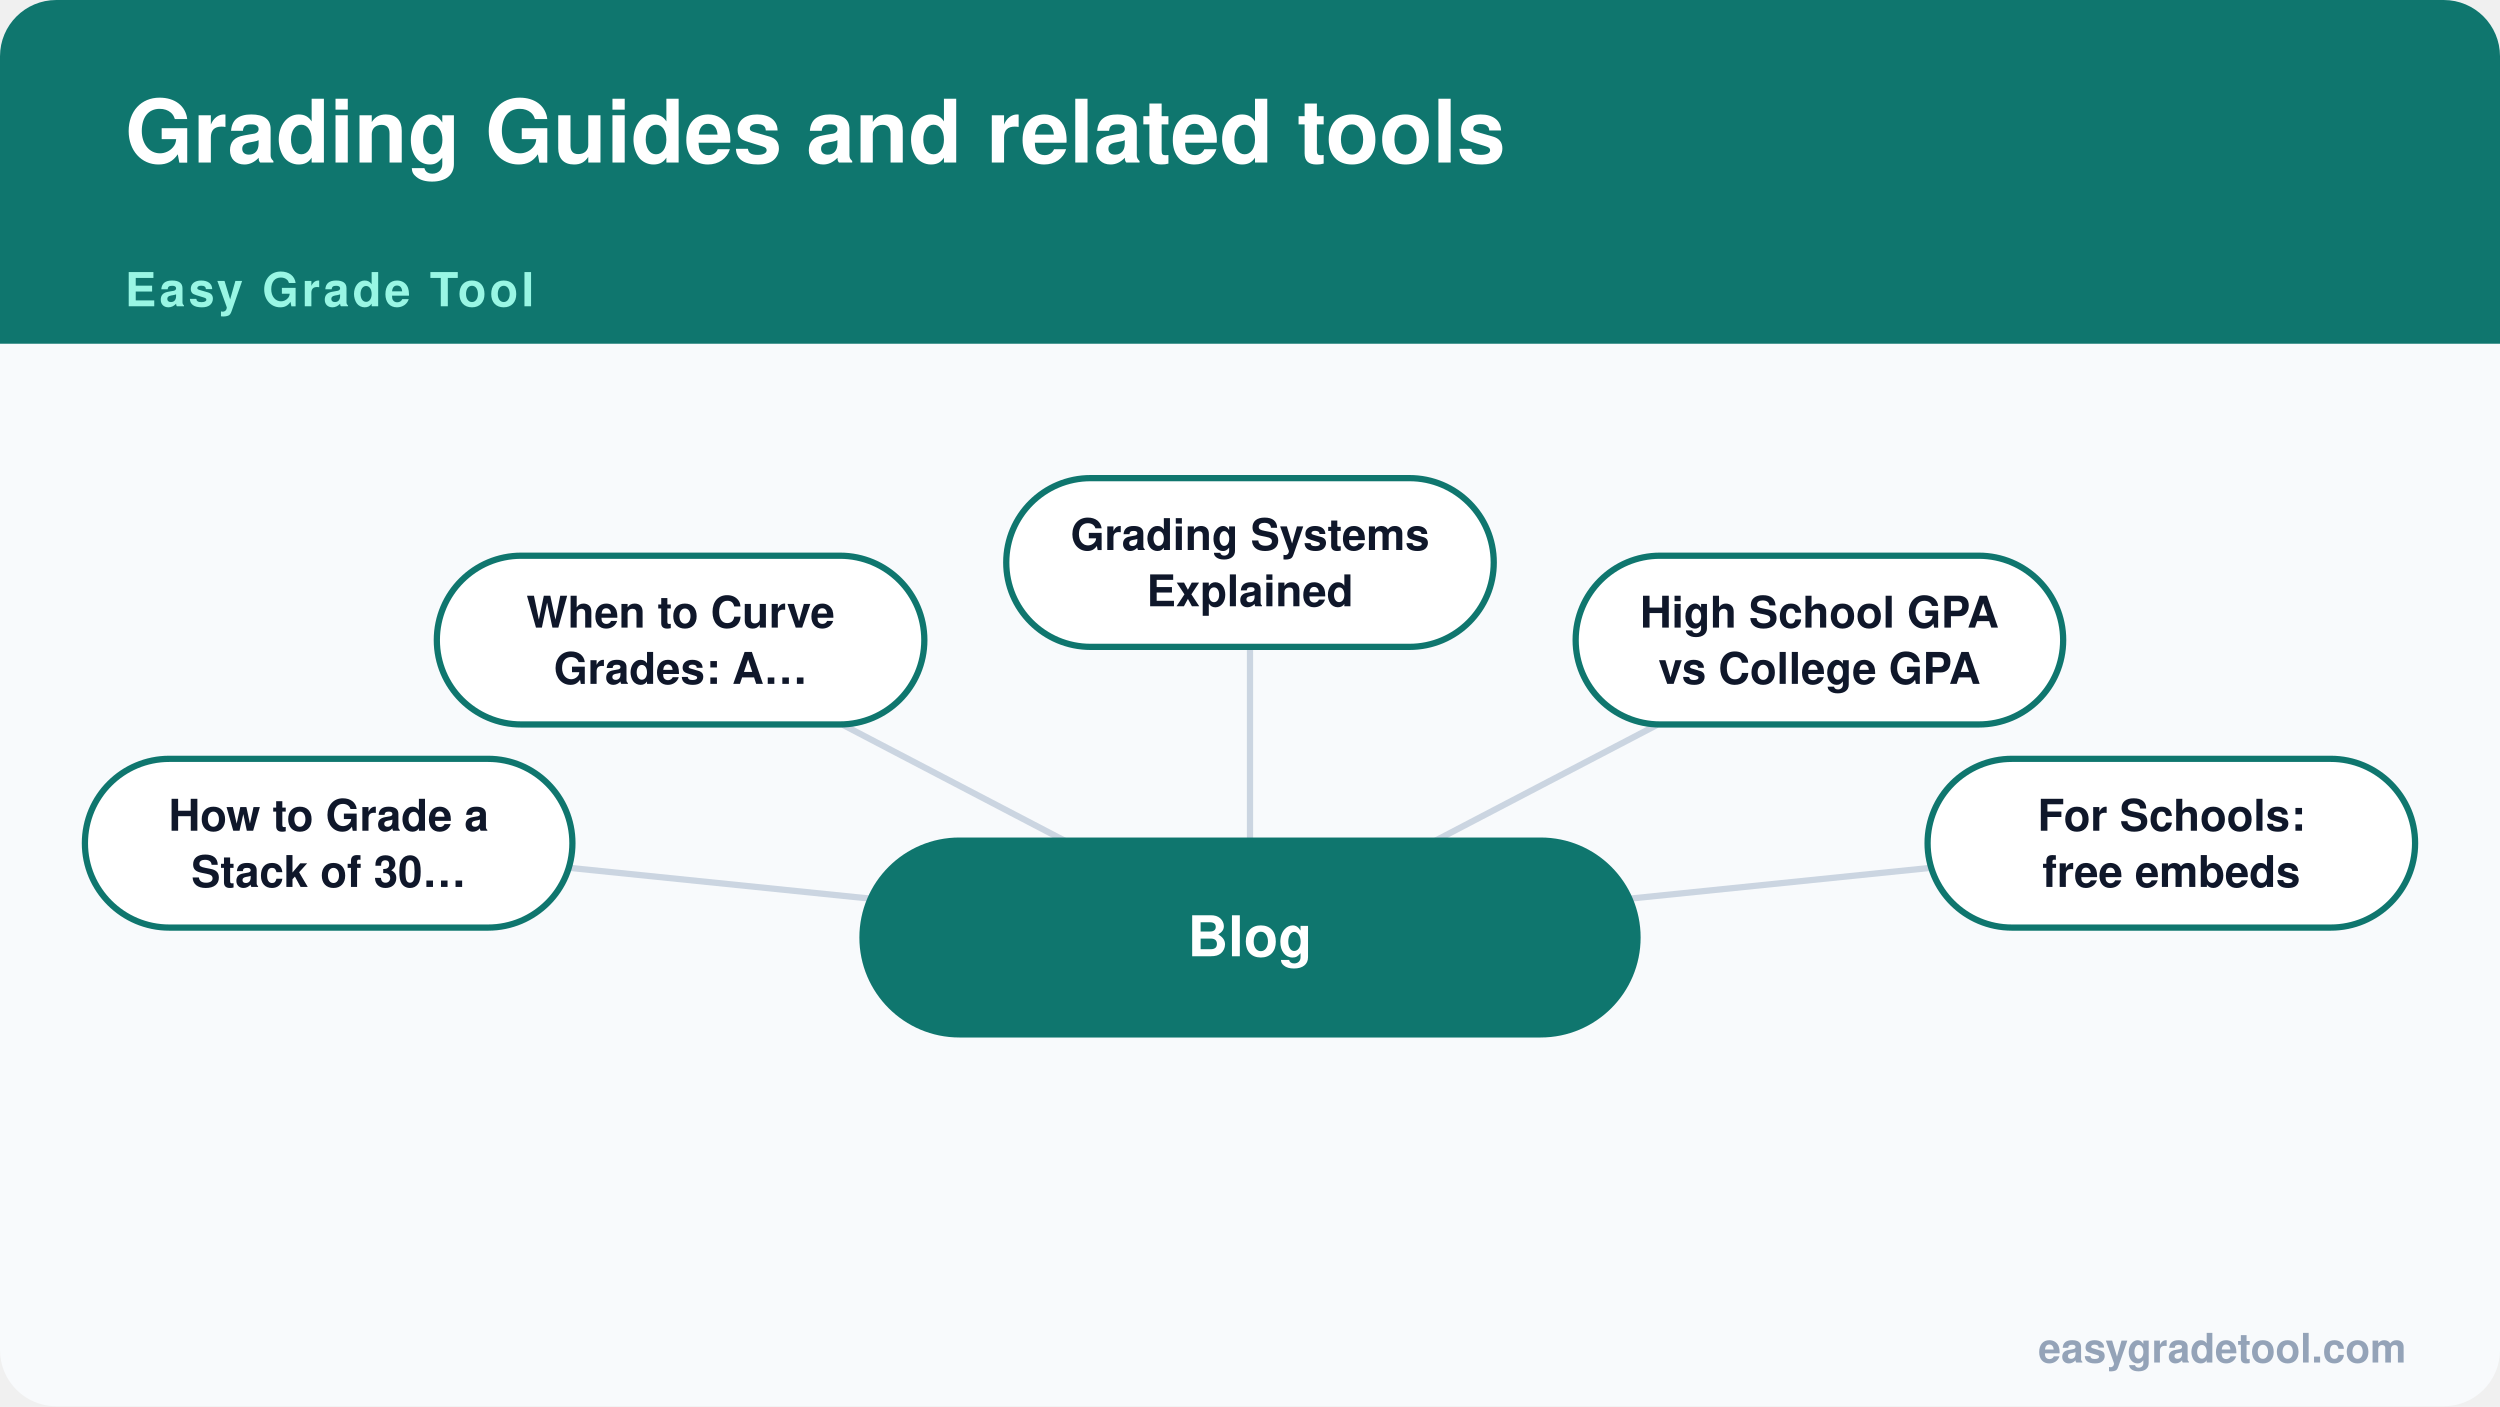
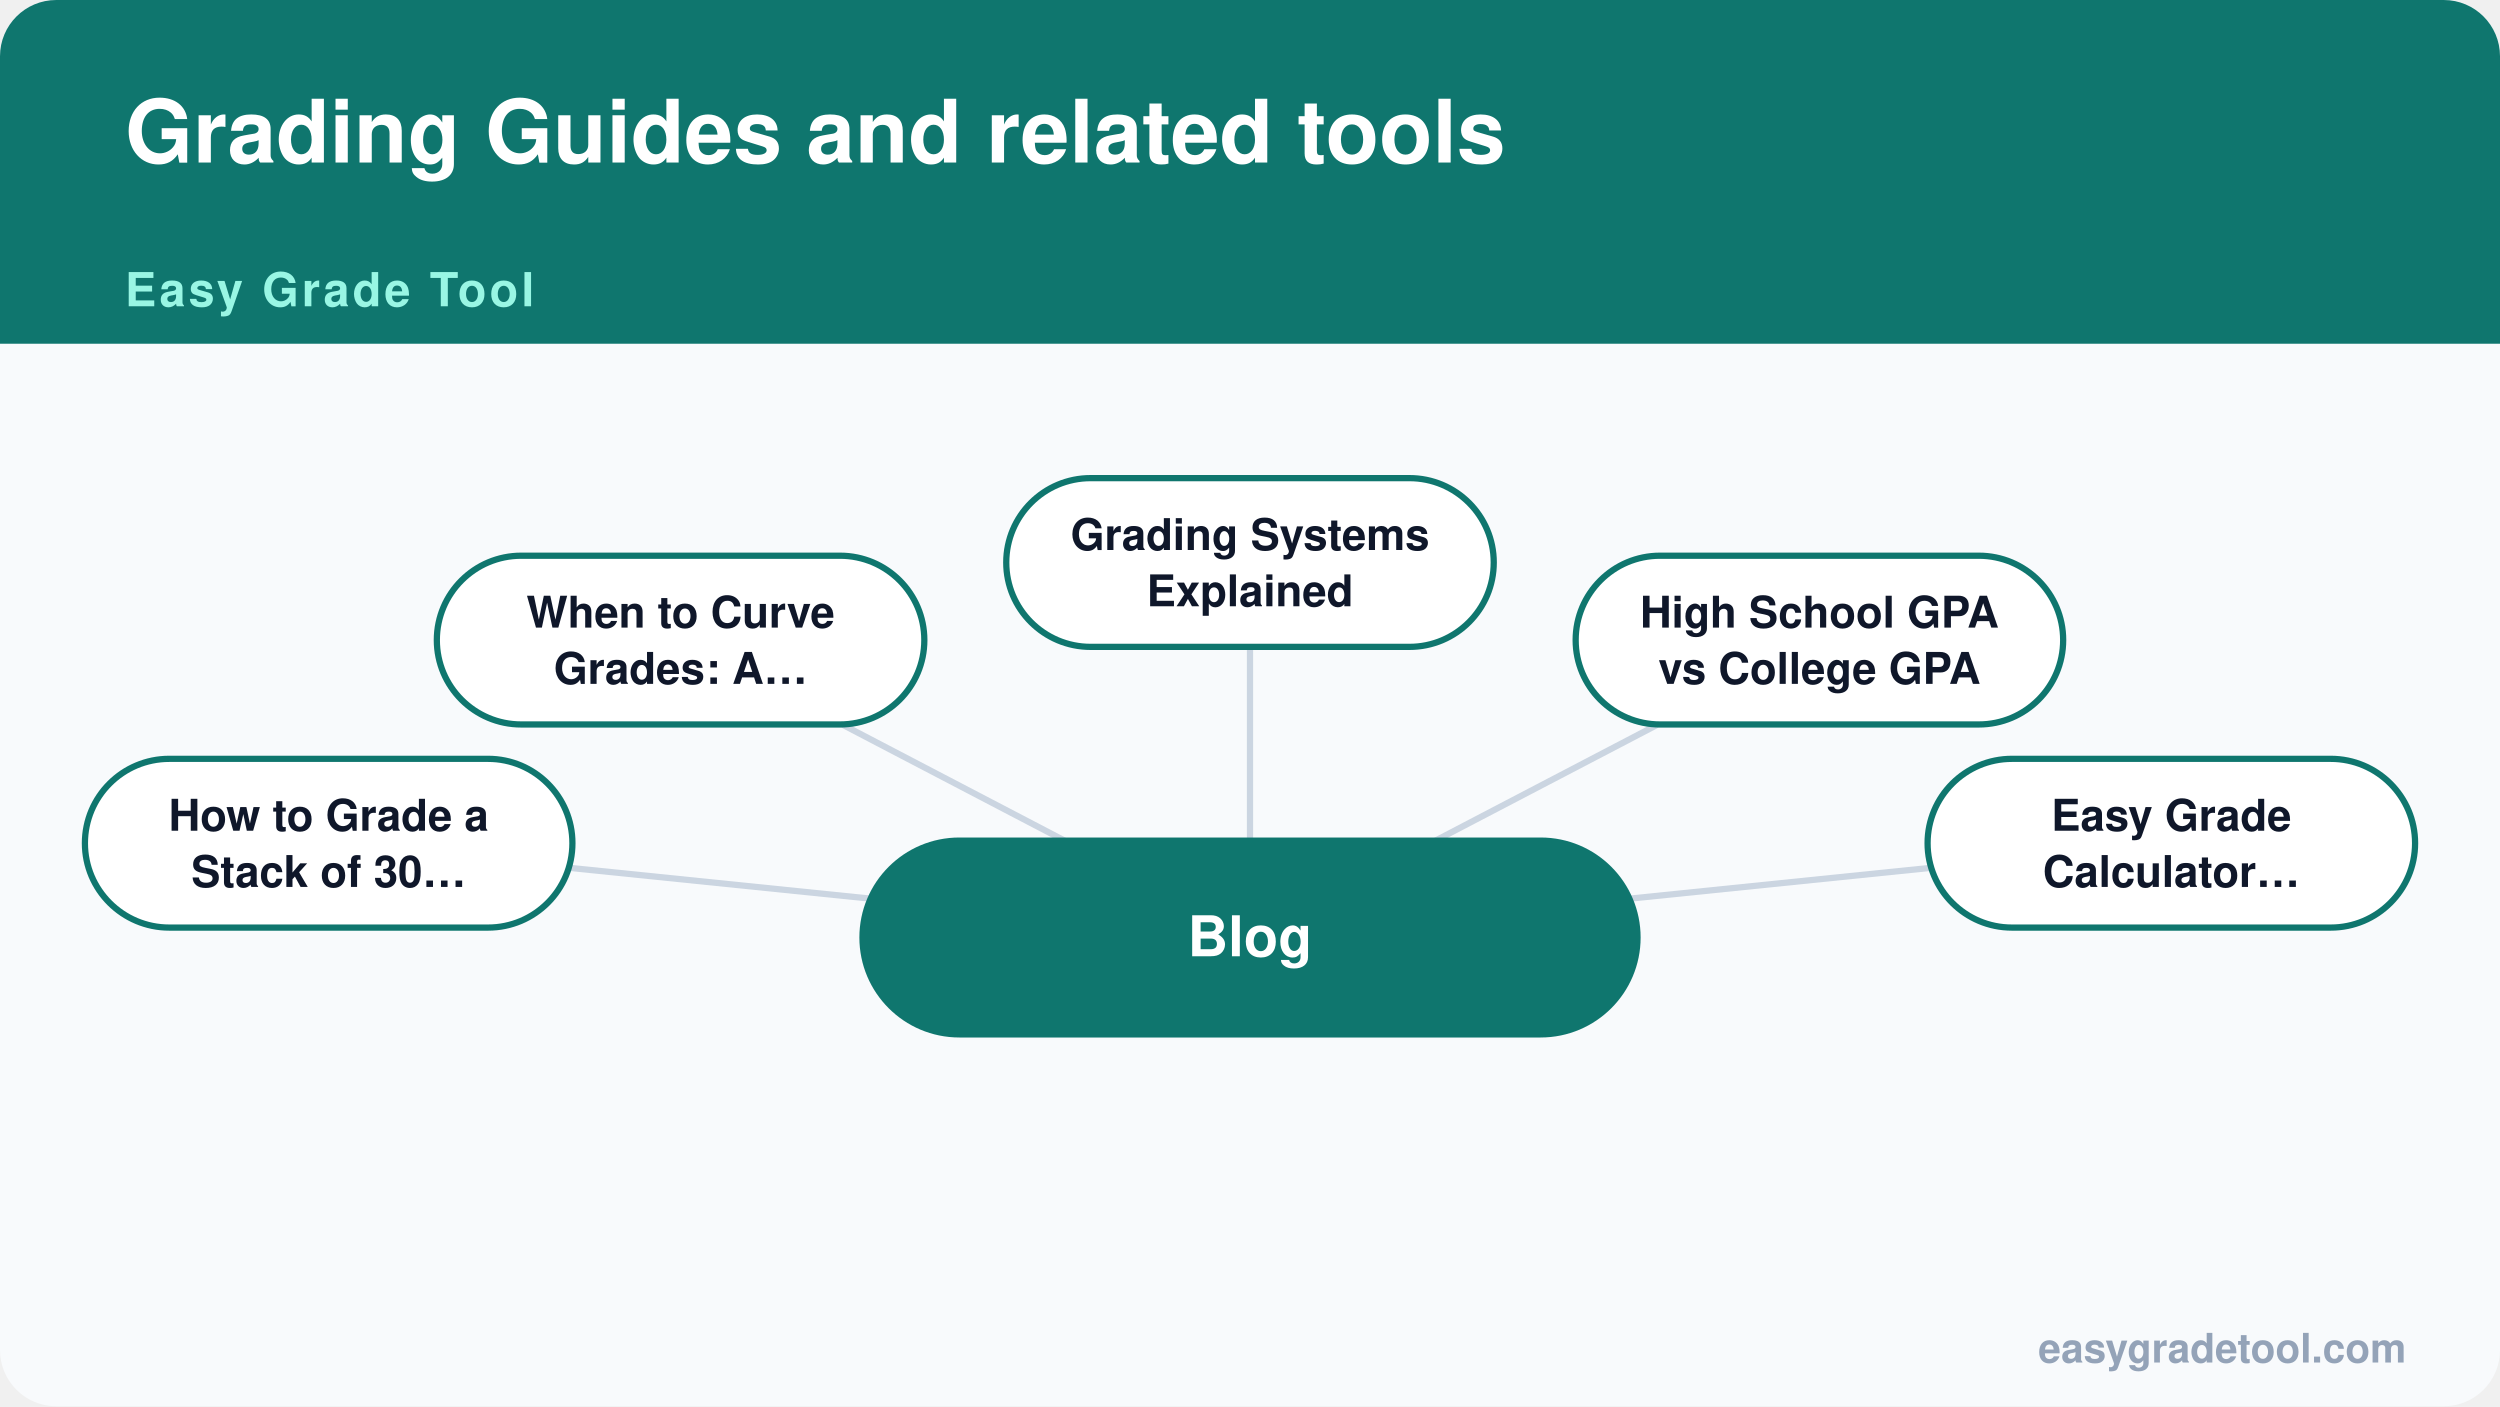
<svg xmlns="http://www.w3.org/2000/svg" viewBox="0 0 800 450" width="800" height="450" role="img" aria-labelledby="t d">
  <rect width="800" height="450" rx="18" fill="#f8fafc" />
  <path d="M0 18a18 18 0 0 1 18-18h764a18 18 0 0 1 18 18v92H0z" fill="#0f766e" />
  <text x="40" y="52" font-size="28" fill="#ffffff" font-weight="700" text-anchor="start" font-family="Segoe UI, Helvetica, Arial, sans-serif">Grading Guides and related tools</text>
  <text x="40" y="98" font-size="15" fill="#99f6e4" font-weight="600" text-anchor="start" font-family="Segoe UI, Helvetica, Arial, sans-serif" letter-spacing="1">Easy Grade Tool</text>
  <line x1="400" y1="300" x2="105.172" y2="269.828" stroke="#cbd5e1" stroke-width="2" />
  <line x1="400" y1="300" x2="217.787" y2="204.828" stroke="#cbd5e1" stroke-width="2" />
  <line x1="400" y1="300" x2="400" y2="180" stroke="#cbd5e1" stroke-width="2" />
  <line x1="400" y1="300" x2="582.213" y2="204.828" stroke="#cbd5e1" stroke-width="2" />
  <line x1="400" y1="300" x2="694.828" y2="269.828" stroke="#cbd5e1" stroke-width="2" />
  <rect x="275" y="268" width="250" height="64" rx="32" fill="#0f766e" />
  <text x="400" y="306" font-size="18" fill="#fff" font-weight="700" text-anchor="middle" font-family="Segoe UI, Helvetica, Arial, sans-serif">Blog</text>
  <rect x="27.172" y="242.828" width="156" height="54" rx="27" fill="#fff" stroke="#0f766e" stroke-width="2" />
  <text x="105.172" y="265.828" font-size="14" fill="#0f172a" font-weight="600" text-anchor="middle" font-family="Segoe UI, Helvetica, Arial, sans-serif">How to Grade a</text>
  <text x="105.172" y="283.828" font-size="14" fill="#0f172a" font-weight="600" text-anchor="middle" font-family="Segoe UI, Helvetica, Arial, sans-serif">Stack of 30…</text>
  <rect x="139.787" y="177.828" width="156" height="54" rx="27" fill="#fff" stroke="#0f766e" stroke-width="2" />
  <text x="217.787" y="200.828" font-size="14" fill="#0f172a" font-weight="600" text-anchor="middle" font-family="Segoe UI, Helvetica, Arial, sans-serif">When to Curve</text>
  <text x="217.787" y="218.828" font-size="14" fill="#0f172a" font-weight="600" text-anchor="middle" font-family="Segoe UI, Helvetica, Arial, sans-serif">Grades: A…</text>
  <rect x="322" y="153" width="156" height="54" rx="27" fill="#fff" stroke="#0f766e" stroke-width="2" />
  <text x="400" y="176" font-size="14" fill="#0f172a" font-weight="600" text-anchor="middle" font-family="Segoe UI, Helvetica, Arial, sans-serif">Grading Systems</text>
  <text x="400" y="194" font-size="14" fill="#0f172a" font-weight="600" text-anchor="middle" font-family="Segoe UI, Helvetica, Arial, sans-serif">Explained</text>
  <rect x="504.213" y="177.828" width="156" height="54" rx="27" fill="#fff" stroke="#0f766e" stroke-width="2" />
  <text x="582.213" y="200.828" font-size="14" fill="#0f172a" font-weight="600" text-anchor="middle" font-family="Segoe UI, Helvetica, Arial, sans-serif">High School GPA</text>
  <text x="582.213" y="218.828" font-size="14" fill="#0f172a" font-weight="600" text-anchor="middle" font-family="Segoe UI, Helvetica, Arial, sans-serif">vs College GPA</text>
  <rect x="616.828" y="242.828" width="156" height="54" rx="27" fill="#fff" stroke="#0f766e" stroke-width="2" />
-   <text x="694.828" y="265.828" font-size="14" fill="#0f172a" font-weight="600" text-anchor="middle" font-family="Segoe UI, Helvetica, Arial, sans-serif">For Schools:</text>
-   <text x="694.828" y="283.828" font-size="14" fill="#0f172a" font-weight="600" text-anchor="middle" font-family="Segoe UI, Helvetica, Arial, sans-serif">free embeds</text>
+   <text x="694.828" y="265.828" font-size="14" fill="#0f172a" font-weight="600" text-anchor="middle" font-family="Segoe UI, Helvetica, Arial, sans-serif">Easy Grade</text>
+   <text x="694.828" y="283.828" font-size="14" fill="#0f172a" font-weight="600" text-anchor="middle" font-family="Segoe UI, Helvetica, Arial, sans-serif">Calculator…</text>
  <text x="770" y="436" font-size="13" fill="#94a3b8" font-weight="600" text-anchor="end" font-family="Segoe UI, Helvetica, Arial, sans-serif">easygradetool.com</text>
</svg>
